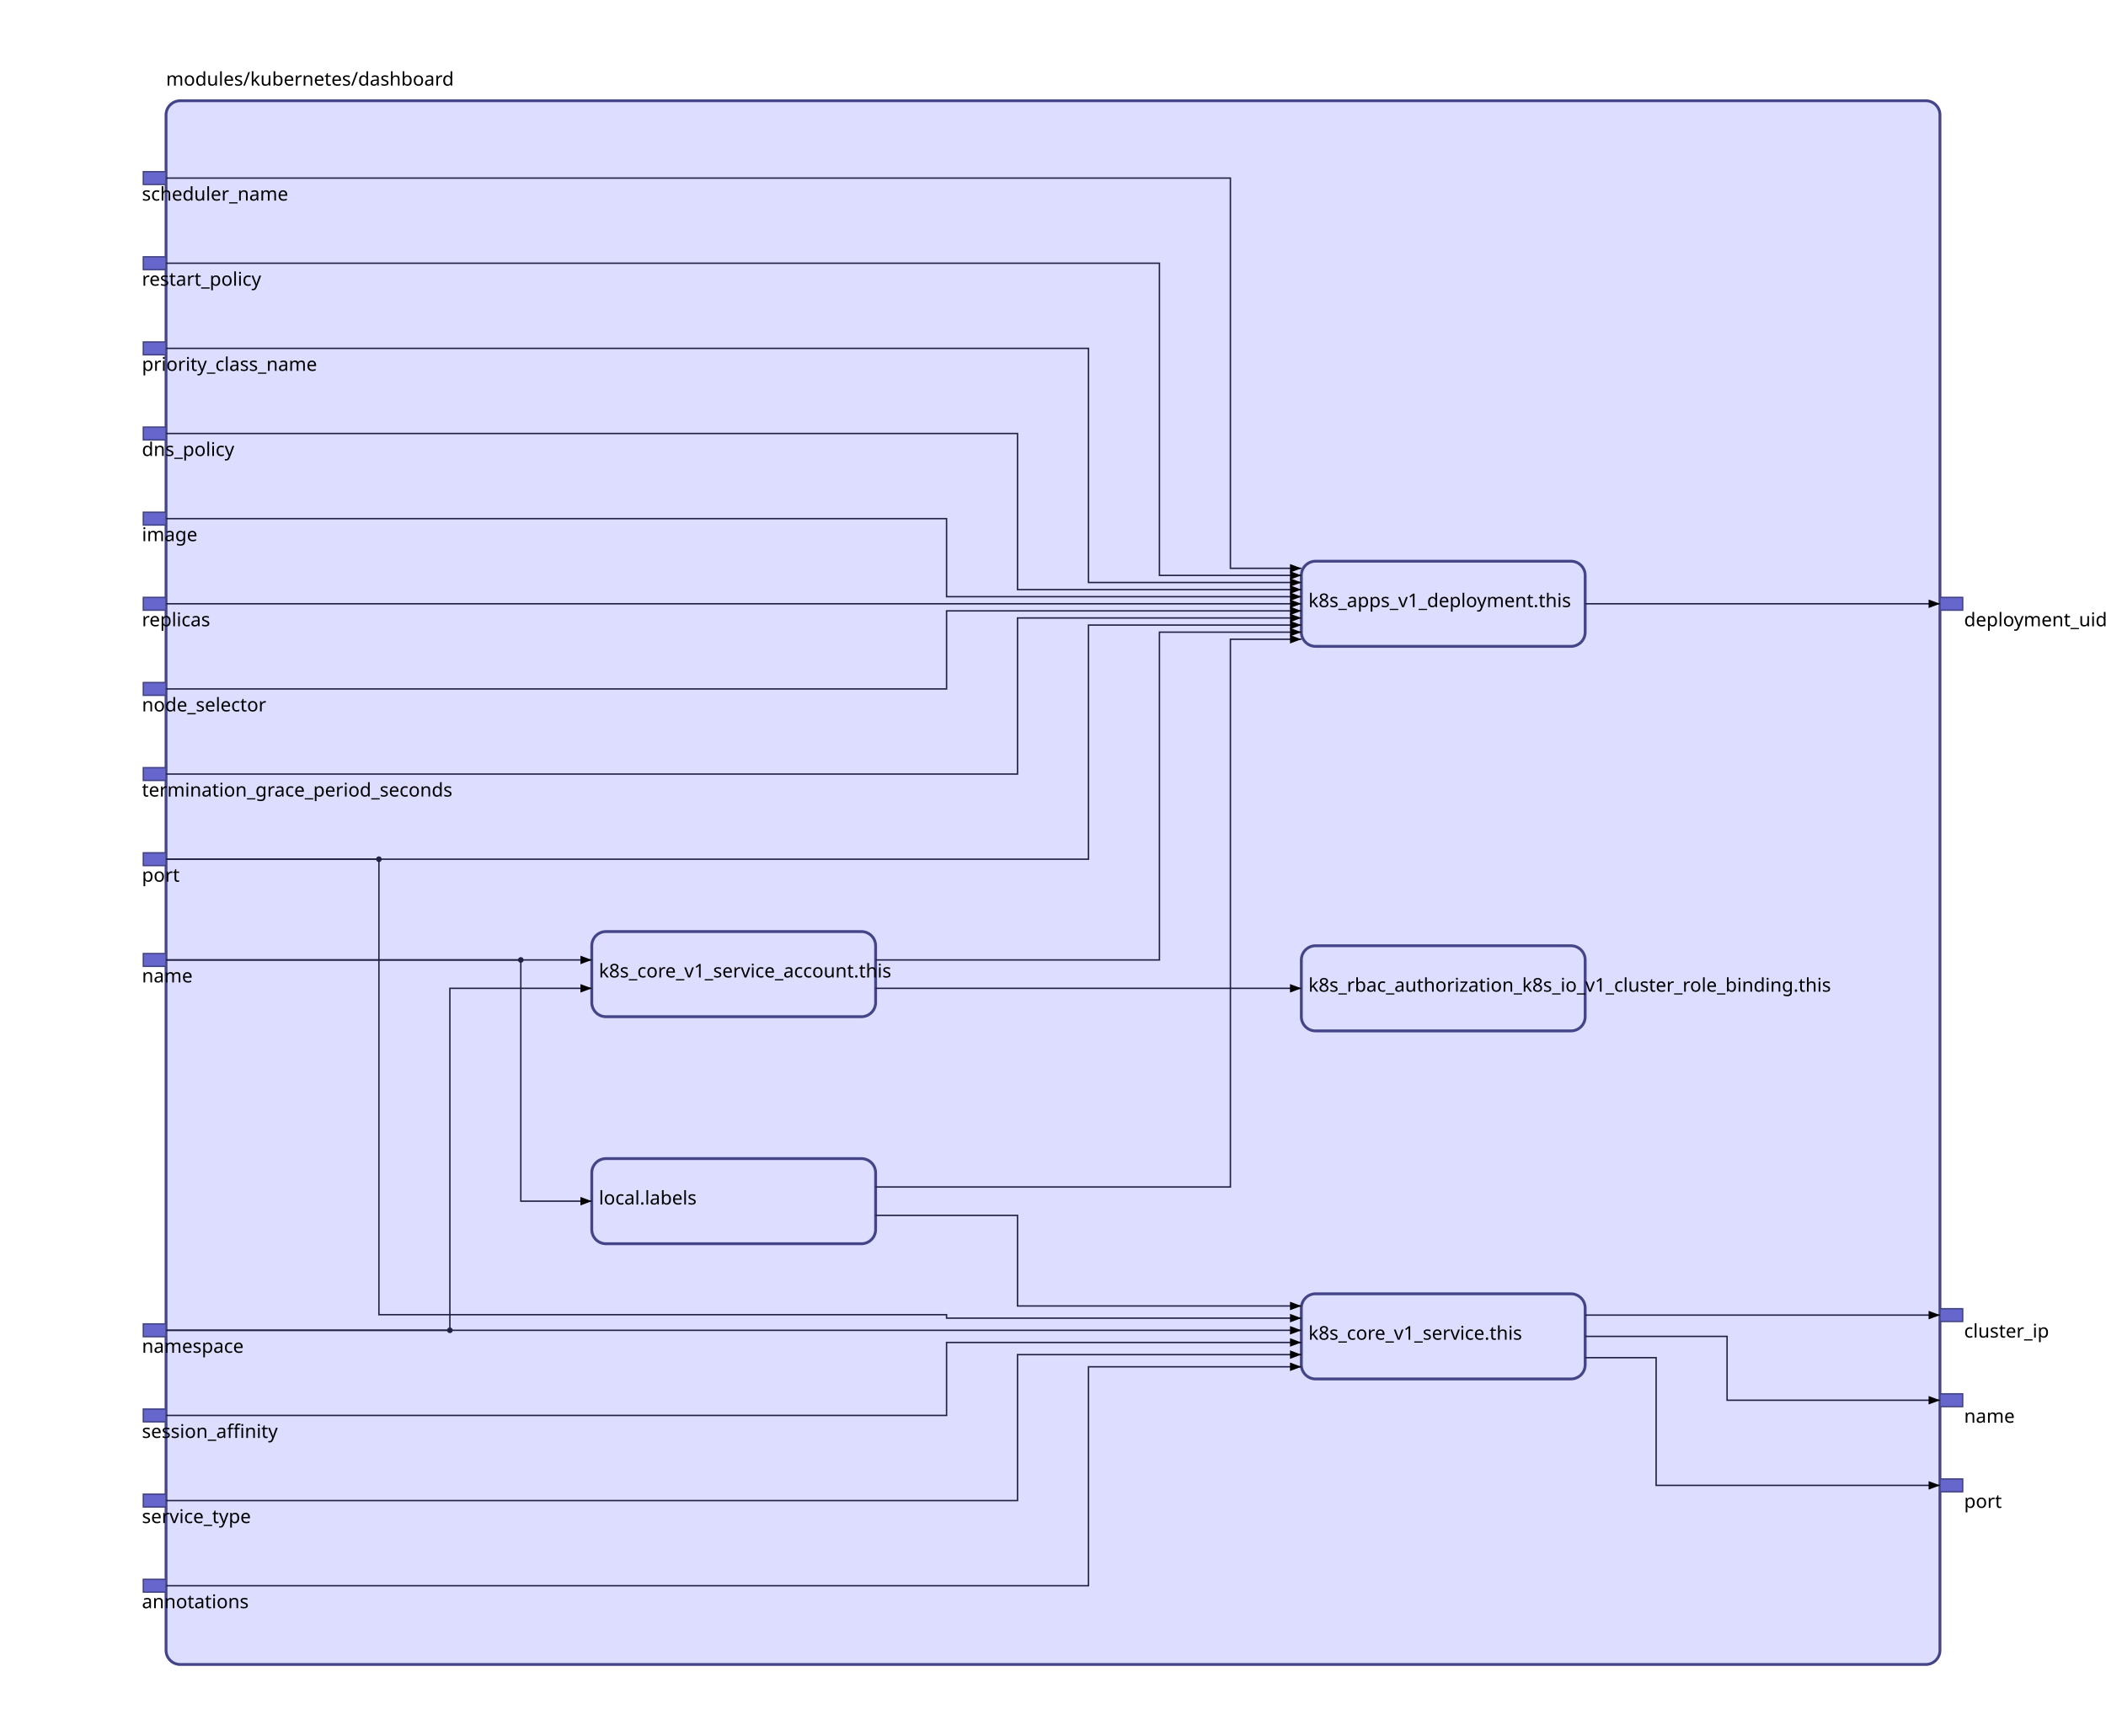
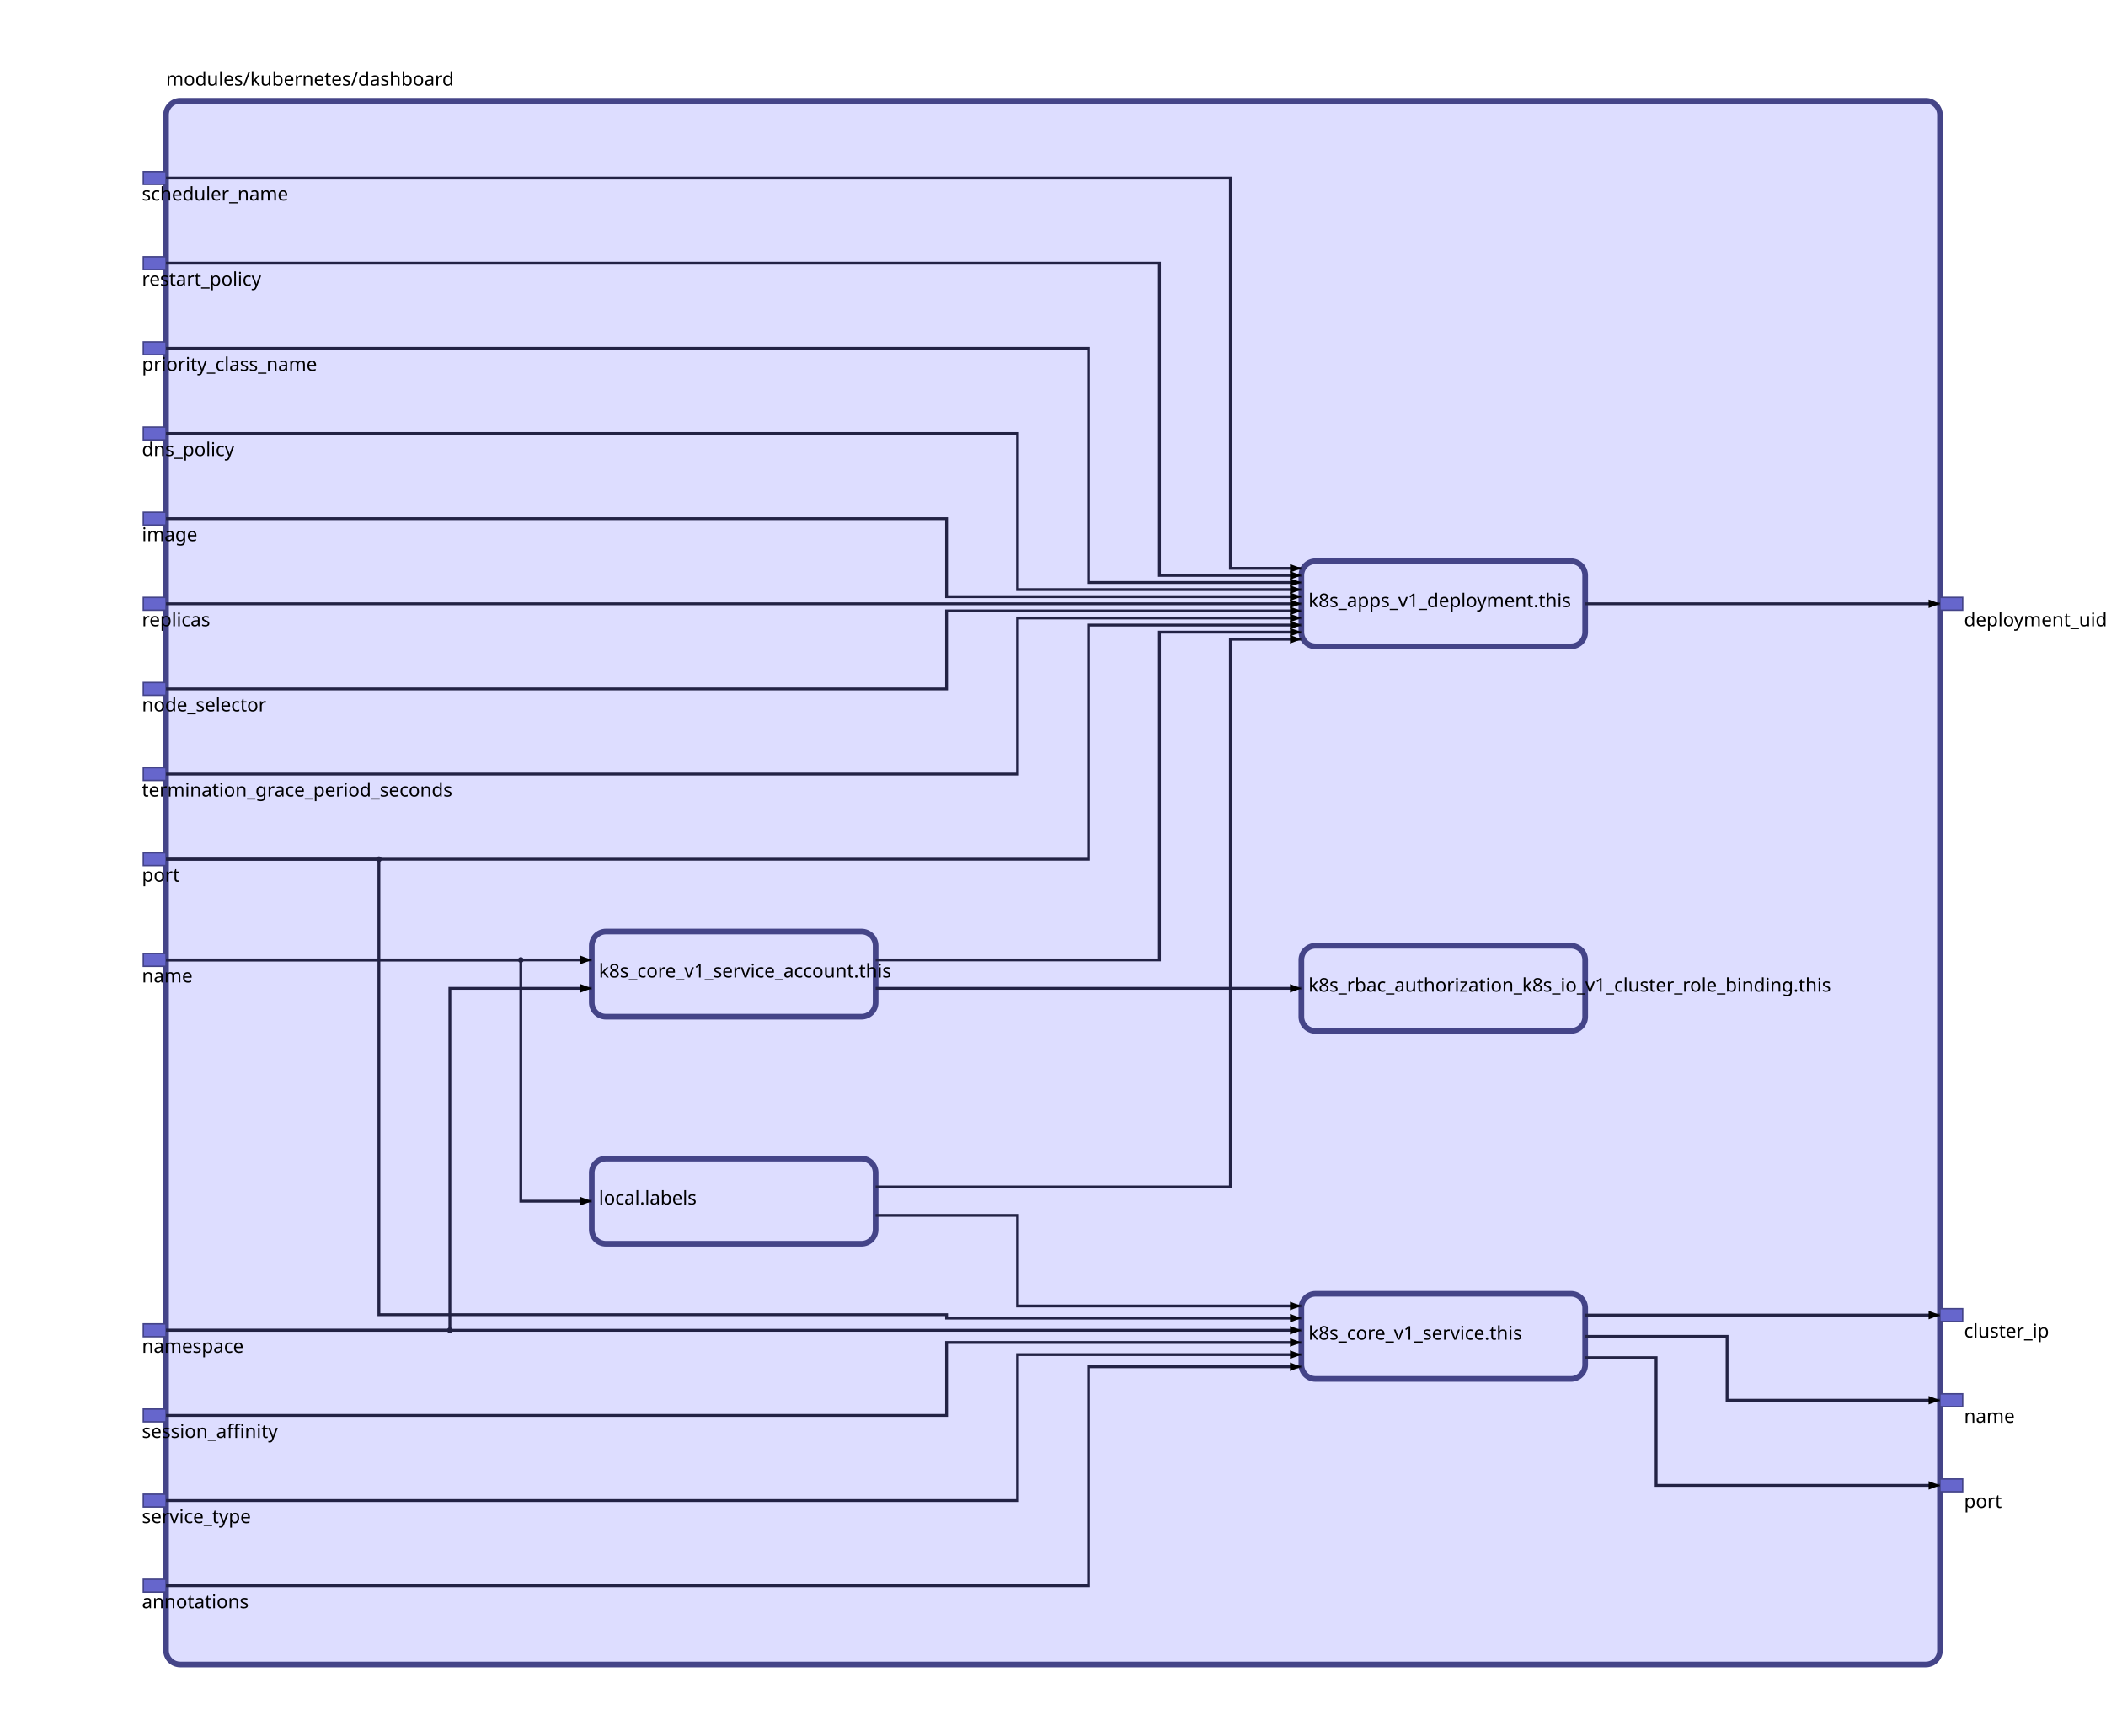
<svg xmlns="http://www.w3.org/2000/svg" id="sprotty_1" class="sprotty-graph sprotty" tabindex="1002" viewBox="0 0 1484 1223">
  <style>.elknode {
    stroke: #448;
-     stroke-width: 2;
+     stroke-width: 4;
    fill: #ddf;
}

.elkport {
    stroke: #448;
    stroke-width: 1;
    fill: #66c;
}

.elkedge {
    fill: none;
    stroke: #224;
-     stroke-width: 1;
+     stroke-width: 2;
    pointer-events: stroke;
}

.elkedge:hover {
    stroke: #88f;
-     stroke-width: 10;
+     stroke-width: 8;
+     stroke-dasharray: 16px;
+     stroke-dashoffset: 32px;
+     animation: stroke 0.5s linear infinite;
+ }
+ 
+ @keyframes stroke {
+     to {
+         stroke-dashoffset: 0;
+     }
}

.elkedge.arrow {
    fill: #336;
}

.elklabel {
    stroke-width: 0;
    stroke: #000;
    fill: #000;
    font-family: sans-serif;
    font-size: 10pt;
    dominant-baseline: hanging;
}

.elklabel:hover {
    font-size: 24pt;
}

.elkjunction {
    stroke: none;
    fill: #224;
}

.selected &gt; rect {
    stroke-width: 3;
}

.mouseover {
    stroke: #88f;
}
/*
 * Copyright (C) 2017 TypeFox and others.
 *
 * Licensed under the Apache License, Version 2.0 (the "License"); you may not use this file except in compliance with the License.
 * You may obtain a copy of the License at http://www.apache.org/licenses/LICENSE-2.0
 */

.sprotty {
    padding: 0px;
    font-family: "Helvetica Neue", Helvetica, Arial, sans-serif;
}

.sprotty-hidden {
    display: block;
    position: absolute;
    width: 0px;
    height: 0px;
}

.sprotty-popup {
    font-family: "Helvetica Neue", Helvetica, Arial, sans-serif;
    position: absolute;
    background: white;
    border-radius: 5px;
    border: 1px solid;
    max-width: 400px;
    min-width: 100px;
}

.sprotty-popup &gt; div {
    margin: 10px;
}

.sprotty-popup-closed {
    display: none;
}
</style>
  <g transform="scale(1) translate(0,0)">
    <g id="sprotty_3" transform="translate(117, 71)" opacity="1">
      <rect class="elknode" x="0" y="0" rx="10" width="1250" height="1102" />
      <g id="sprotty_5" transform="translate(800, 324.5)" opacity="1">
        <rect class="elknode" x="0" y="0" rx="10" width="200" height="60" />
        <text id="sprotty_6" class="elklabel" transform="translate(5, 22) translate(0, 0)" opacity="1">k8s_apps_v1_deployment.this</text>
      </g>
      <g id="sprotty_7" transform="translate(800, 840.7857)" opacity="1">
        <rect class="elknode" x="0" y="0" rx="10" width="200" height="60" />
        <text id="sprotty_8" class="elklabel" transform="translate(5, 22) translate(0, 0)" opacity="1">k8s_core_v1_service.this</text>
      </g>
      <g id="sprotty_9" transform="translate(300, 585.5)" opacity="1">
        <rect class="elknode" x="0" y="0" rx="10" width="200" height="60" />
        <text id="sprotty_10" class="elklabel" transform="translate(5, 22) translate(0, 0)" opacity="1">k8s_core_v1_service_account.this</text>
      </g>
      <g id="sprotty_11" transform="translate(800, 595.5)" opacity="1">
        <rect class="elknode" x="0" y="0" rx="10" width="200" height="60" />
        <text id="sprotty_12" class="elklabel" transform="translate(5, 22) translate(0, 0)" opacity="1">k8s_rbac_authorization_k8s_io_v1_cluster_role_binding.this</text>
      </g>
      <g id="sprotty_14" transform="translate(300, 745.5)" opacity="1">
        <rect class="elknode" x="0" y="0" rx="10" width="200" height="60" />
        <text id="sprotty_15" class="elklabel" transform="translate(5, 22) translate(0, 0)" opacity="1">local.labels</text>
      </g>
      <g id="sprotty_17" transform="translate(-16, 230)" opacity="1">
        <rect class="elkport" x="0" y="0" width="16" height="9" />
        <text id="sprotty_18" class="elklabel" transform="translate(-1, 10) translate(0, 0)" opacity="1">dns_policy</text>
      </g>
      <g id="sprotty_20" transform="translate(-16, 290)" opacity="1">
        <rect class="elkport" x="0" y="0" width="16" height="9" />
        <text id="sprotty_21" class="elklabel" transform="translate(-1, 10) translate(0, 0)" opacity="1">image</text>
      </g>
      <g id="sprotty_23" transform="translate(-16, 410)" opacity="1">
        <rect class="elkport" x="0" y="0" width="16" height="9" />
        <text id="sprotty_24" class="elklabel" transform="translate(-1, 10) translate(0, 0)" opacity="1">node_selector</text>
      </g>
      <g id="sprotty_26" transform="translate(-16, 530)" opacity="1">
        <rect class="elkport" x="0" y="0" width="16" height="9" />
        <text id="sprotty_27" class="elklabel" transform="translate(-1, 10) translate(0, 0)" opacity="1">port</text>
      </g>
      <g id="sprotty_29" transform="translate(-16, 170)" opacity="1">
        <rect class="elkport" x="0" y="0" width="16" height="9" />
        <text id="sprotty_30" class="elklabel" transform="translate(-1, 10) translate(0, 0)" opacity="1">priority_class_name</text>
      </g>
      <g id="sprotty_32" transform="translate(-16, 350)" opacity="1">
        <rect class="elkport" x="0" y="0" width="16" height="9" />
        <text id="sprotty_33" class="elklabel" transform="translate(-1, 10) translate(0, 0)" opacity="1">replicas</text>
      </g>
      <g id="sprotty_35" transform="translate(-16, 110)" opacity="1">
        <rect class="elkport" x="0" y="0" width="16" height="9" />
        <text id="sprotty_36" class="elklabel" transform="translate(-1, 10) translate(0, 0)" opacity="1">restart_policy</text>
      </g>
      <g id="sprotty_38" transform="translate(-16, 50)" opacity="1">
        <rect class="elkport" x="0" y="0" width="16" height="9" />
        <text id="sprotty_39" class="elklabel" transform="translate(-1, 10) translate(0, 0)" opacity="1">scheduler_name</text>
      </g>
      <g id="sprotty_41" transform="translate(-16, 470)" opacity="1">
        <rect class="elkport" x="0" y="0" width="16" height="9" />
        <text id="sprotty_42" class="elklabel" transform="translate(-1, 10) translate(0, 0)" opacity="1">termination_grace_period_seconds</text>
      </g>
      <g id="sprotty_45" transform="translate(-16, 1042)" opacity="1">
        <rect class="elkport" x="0" y="0" width="16" height="9" />
        <text id="sprotty_46" class="elklabel" transform="translate(-1, 10) translate(0, 0)" opacity="1">annotations</text>
      </g>
      <g id="sprotty_48" transform="translate(-16, 862)" opacity="1">
        <rect class="elkport" x="0" y="0" width="16" height="9" />
        <text id="sprotty_49" class="elklabel" transform="translate(-1, 10) translate(0, 0)" opacity="1">namespace</text>
      </g>
      <g id="sprotty_52" transform="translate(-16, 982)" opacity="1">
        <rect class="elkport" x="0" y="0" width="16" height="9" />
        <text id="sprotty_53" class="elklabel" transform="translate(-1, 10) translate(0, 0)" opacity="1">service_type</text>
      </g>
      <g id="sprotty_55" transform="translate(-16, 922)" opacity="1">
        <rect class="elkport" x="0" y="0" width="16" height="9" />
        <text id="sprotty_56" class="elklabel" transform="translate(-1, 10) translate(0, 0)" opacity="1">session_affinity</text>
      </g>
      <g id="sprotty_58" transform="translate(-16, 601)" opacity="1">
        <rect class="elkport" x="0" y="0" width="16" height="9" />
        <text id="sprotty_59" class="elklabel" transform="translate(-1, 10) translate(0, 0)" opacity="1">name</text>
      </g>
      <g id="sprotty_64" transform="translate(1250, 851.2857)" opacity="1">
        <rect class="elkport" x="0" y="0" width="16" height="9" />
        <text id="sprotty_65" class="elklabel" transform="translate(17, 10) translate(0, 0)" opacity="1">cluster_ip</text>
      </g>
      <g id="sprotty_67" transform="translate(1250, 350)" opacity="1">
        <rect class="elkport" x="0" y="0" width="16" height="9" />
        <text id="sprotty_68" class="elklabel" transform="translate(17, 10) translate(0, 0)" opacity="1">deployment_uid</text>
      </g>
      <g id="sprotty_70" transform="translate(1250, 911.2857)" opacity="1">
        <rect class="elkport" x="0" y="0" width="16" height="9" />
        <text id="sprotty_71" class="elklabel" transform="translate(17, 10) translate(0, 0)" opacity="1">name</text>
      </g>
      <g id="sprotty_73" transform="translate(1250, 971.2857)" opacity="1">
        <rect class="elkport" x="0" y="0" width="16" height="9" />
        <text id="sprotty_74" class="elklabel" transform="translate(17, 10) translate(0, 0)" opacity="1">port</text>
      </g>
      <text id="sprotty_4" class="elklabel" transform="translate(0, -21) translate(0, 0)" opacity="1">modules/kubernetes/dashboard</text>
      <g id="sprotty_13" class="sprotty-edge" opacity="1">
        <path class="elkedge" d="M 500,605.5 L 700,605.5 L 700,374.5 L 800,374.5" />
        <path class="edge arrow" d="M 0,0 L 8,-3 L 8,3 Z" transform="rotate(180 800 374.5) translate(800 374.5)" />
      </g>
      <g id="sprotty_16" class="sprotty-edge" opacity="1">
        <path class="elkedge" d="M 500,765.5 L 750,765.5 L 750,379.5 L 800,379.5" />
        <path class="edge arrow" d="M 0,0 L 8,-3 L 8,3 Z" transform="rotate(180 800 379.5) translate(800 379.5)" />
      </g>
      <g id="sprotty_19" class="sprotty-edge" opacity="1">
        <path class="elkedge" d="M 0,234.5 L 600,234.5 L 600,344.5 L 800,344.5" />
        <path class="edge arrow" d="M 0,0 L 8,-3 L 8,3 Z" transform="rotate(180 800 344.5) translate(800 344.5)" />
      </g>
      <g id="sprotty_22" class="sprotty-edge" opacity="1">
        <path class="elkedge" d="M 0,294.5 L 550,294.5 L 550,349.5 L 800,349.5" />
        <path class="edge arrow" d="M 0,0 L 8,-3 L 8,3 Z" transform="rotate(180 800 349.5) translate(800 349.5)" />
      </g>
      <g id="sprotty_25" class="sprotty-edge" opacity="1">
        <path class="elkedge" d="M 0,414.5 L 550,414.5 L 550,359.5 L 800,359.5" />
        <path class="edge arrow" d="M 0,0 L 8,-3 L 8,3 Z" transform="rotate(180 800 359.5) translate(800 359.5)" />
      </g>
      <g id="sprotty_28" class="sprotty-edge" opacity="1">
        <path class="elkedge" d="M 0,534.5 L 650,534.5 L 650,369.5 L 800,369.5" />
        <path class="edge arrow" d="M 0,0 L 8,-3 L 8,3 Z" transform="rotate(180 800 369.5) translate(800 369.5)" />
      </g>
      <g id="sprotty_31" class="sprotty-edge" opacity="1">
        <path class="elkedge" d="M 0,174.5 L 650,174.5 L 650,339.5 L 800,339.5" />
        <path class="edge arrow" d="M 0,0 L 8,-3 L 8,3 Z" transform="rotate(180 800 339.5) translate(800 339.5)" />
      </g>
      <g id="sprotty_34" class="sprotty-edge" opacity="1">
        <path class="elkedge" d="M 0,354.5 L 800,354.5" />
        <path class="edge arrow" d="M 0,0 L 8,-3 L 8,3 Z" transform="rotate(180 800 354.5) translate(800 354.5)" />
      </g>
      <g id="sprotty_37" class="sprotty-edge" opacity="1">
        <path class="elkedge" d="M 0,114.5 L 700,114.5 L 700,334.5 L 800,334.5" />
        <path class="edge arrow" d="M 0,0 L 8,-3 L 8,3 Z" transform="rotate(180 800 334.5) translate(800 334.5)" />
      </g>
      <g id="sprotty_40" class="sprotty-edge" opacity="1">
        <path class="elkedge" d="M 0,54.5 L 750,54.5 L 750,329.5 L 800,329.5" />
        <path class="edge arrow" d="M 0,0 L 8,-3 L 8,3 Z" transform="rotate(180 800 329.5) translate(800 329.5)" />
      </g>
      <g id="sprotty_43" class="sprotty-edge" opacity="1">
        <path class="elkedge" d="M 0,474.5 L 600,474.5 L 600,364.5 L 800,364.5" />
        <path class="edge arrow" d="M 0,0 L 8,-3 L 8,3 Z" transform="rotate(180 800 364.5) translate(800 364.5)" />
      </g>
      <g id="sprotty_44" class="sprotty-edge" opacity="1">
        <path class="elkedge" d="M 500,785.5 L 600,785.5 L 600,849.357 L 800,849.357" />
        <path class="edge arrow" d="M 0,0 L 8,-3 L 8,3 Z" transform="rotate(180 800 849.3571) translate(800 849.3571)" />
      </g>
      <g id="sprotty_47" class="sprotty-edge" opacity="1">
        <path class="elkedge" d="M 0,1046.5 L 650,1046.5 L 650,892.214 L 800,892.214" />
        <path class="edge arrow" d="M 0,0 L 8,-3 L 8,3 Z" transform="rotate(180 800 892.2143) translate(800 892.2143)" />
      </g>
      <g id="sprotty_50" class="sprotty-edge" opacity="1">
        <path class="elkedge" d="M 0,866.5 L 800,866.5" />
        <path class="edge arrow" d="M 0,0 L 8,-3 L 8,3 Z" transform="rotate(180 800 866.5) translate(800 866.5)" />
      </g>
      <g id="sprotty_51" class="sprotty-edge" opacity="1">
        <path class="elkedge" d="M 0,534.5 L 150,534.5 L 150,855.5 L 550,855.5 L 550,857.929 L 800,857.929" />
        <path class="edge arrow" d="M 0,0 L 8,-3 L 8,3 Z" transform="rotate(180 800 857.9286) translate(800 857.9286)" />
        <g id="sprotty_51_j0" transform="translate(150, 534.5)" opacity="1">
          <circle class="elkjunction" r="2" />
        </g>
      </g>
      <g id="sprotty_54" class="sprotty-edge" opacity="1">
        <path class="elkedge" d="M 0,986.5 L 600,986.5 L 600,883.643 L 800,883.643" />
        <path class="edge arrow" d="M 0,0 L 8,-3 L 8,3 Z" transform="rotate(180 800 883.6429) translate(800 883.6429)" />
      </g>
      <g id="sprotty_57" class="sprotty-edge" opacity="1">
        <path class="elkedge" d="M 0,926.5 L 550,926.5 L 550,875.071 L 800,875.071" />
        <path class="edge arrow" d="M 0,0 L 8,-3 L 8,3 Z" transform="rotate(180 800 875.0714) translate(800 875.0714)" />
      </g>
      <g id="sprotty_60" class="sprotty-edge" opacity="1">
        <path class="elkedge" d="M 0,605.5 L 300,605.5" />
        <path class="edge arrow" d="M 0,0 L 8,-3 L 8,3 Z" transform="rotate(180 300 605.5) translate(300 605.5)" />
      </g>
      <g id="sprotty_61" class="sprotty-edge" opacity="1">
        <path class="elkedge" d="M 0,866.5 L 200,866.5 L 200,625.5 L 300,625.5" />
        <path class="edge arrow" d="M 0,0 L 8,-3 L 8,3 Z" transform="rotate(180 300 625.5) translate(300 625.5)" />
        <g id="sprotty_61_j0" transform="translate(200, 866.5)" opacity="1">
          <circle class="elkjunction" r="2" />
        </g>
      </g>
      <g id="sprotty_62" class="sprotty-edge" opacity="1">
        <path class="elkedge" d="M 500,625.5 L 800,625.5" />
        <path class="edge arrow" d="M 0,0 L 8,-3 L 8,3 Z" transform="rotate(180 800 625.5) translate(800 625.5)" />
      </g>
      <g id="sprotty_63" class="sprotty-edge" opacity="1">
        <path class="elkedge" d="M 0,605.5 L 250,605.5 L 250,775.5 L 300,775.5" />
        <path class="edge arrow" d="M 0,0 L 8,-3 L 8,3 Z" transform="rotate(180 300 775.5) translate(300 775.5)" />
        <g id="sprotty_63_j0" transform="translate(250, 605.5)" opacity="1">
          <circle class="elkjunction" r="2" />
        </g>
      </g>
      <g id="sprotty_66" class="sprotty-edge" opacity="1">
        <path class="elkedge" d="M 1000,855.786 L 1250,855.786" />
        <path class="edge arrow" d="M 0,0 L 8,-3 L 8,3 Z" transform="rotate(180 1250 855.7857) translate(1250 855.7857)" />
      </g>
      <g id="sprotty_69" class="sprotty-edge" opacity="1">
        <path class="elkedge" d="M 1000,354.5 L 1250,354.5" />
        <path class="edge arrow" d="M 0,0 L 8,-3 L 8,3 Z" transform="rotate(180 1250 354.5) translate(1250 354.5)" />
      </g>
      <g id="sprotty_72" class="sprotty-edge" opacity="1">
        <path class="elkedge" d="M 1000,870.786 L 1100,870.786 L 1100,915.786 L 1250,915.786" />
        <path class="edge arrow" d="M 0,0 L 8,-3 L 8,3 Z" transform="rotate(180 1250 915.7857) translate(1250 915.7857)" />
      </g>
      <g id="sprotty_75" class="sprotty-edge" opacity="1">
        <path class="elkedge" d="M 1000,885.786 L 1050,885.786 L 1050,975.786 L 1250,975.786" />
        <path class="edge arrow" d="M 0,0 L 8,-3 L 8,3 Z" transform="rotate(180 1250 975.7857) translate(1250 975.7857)" />
      </g>
    </g>
  </g>
</svg>
